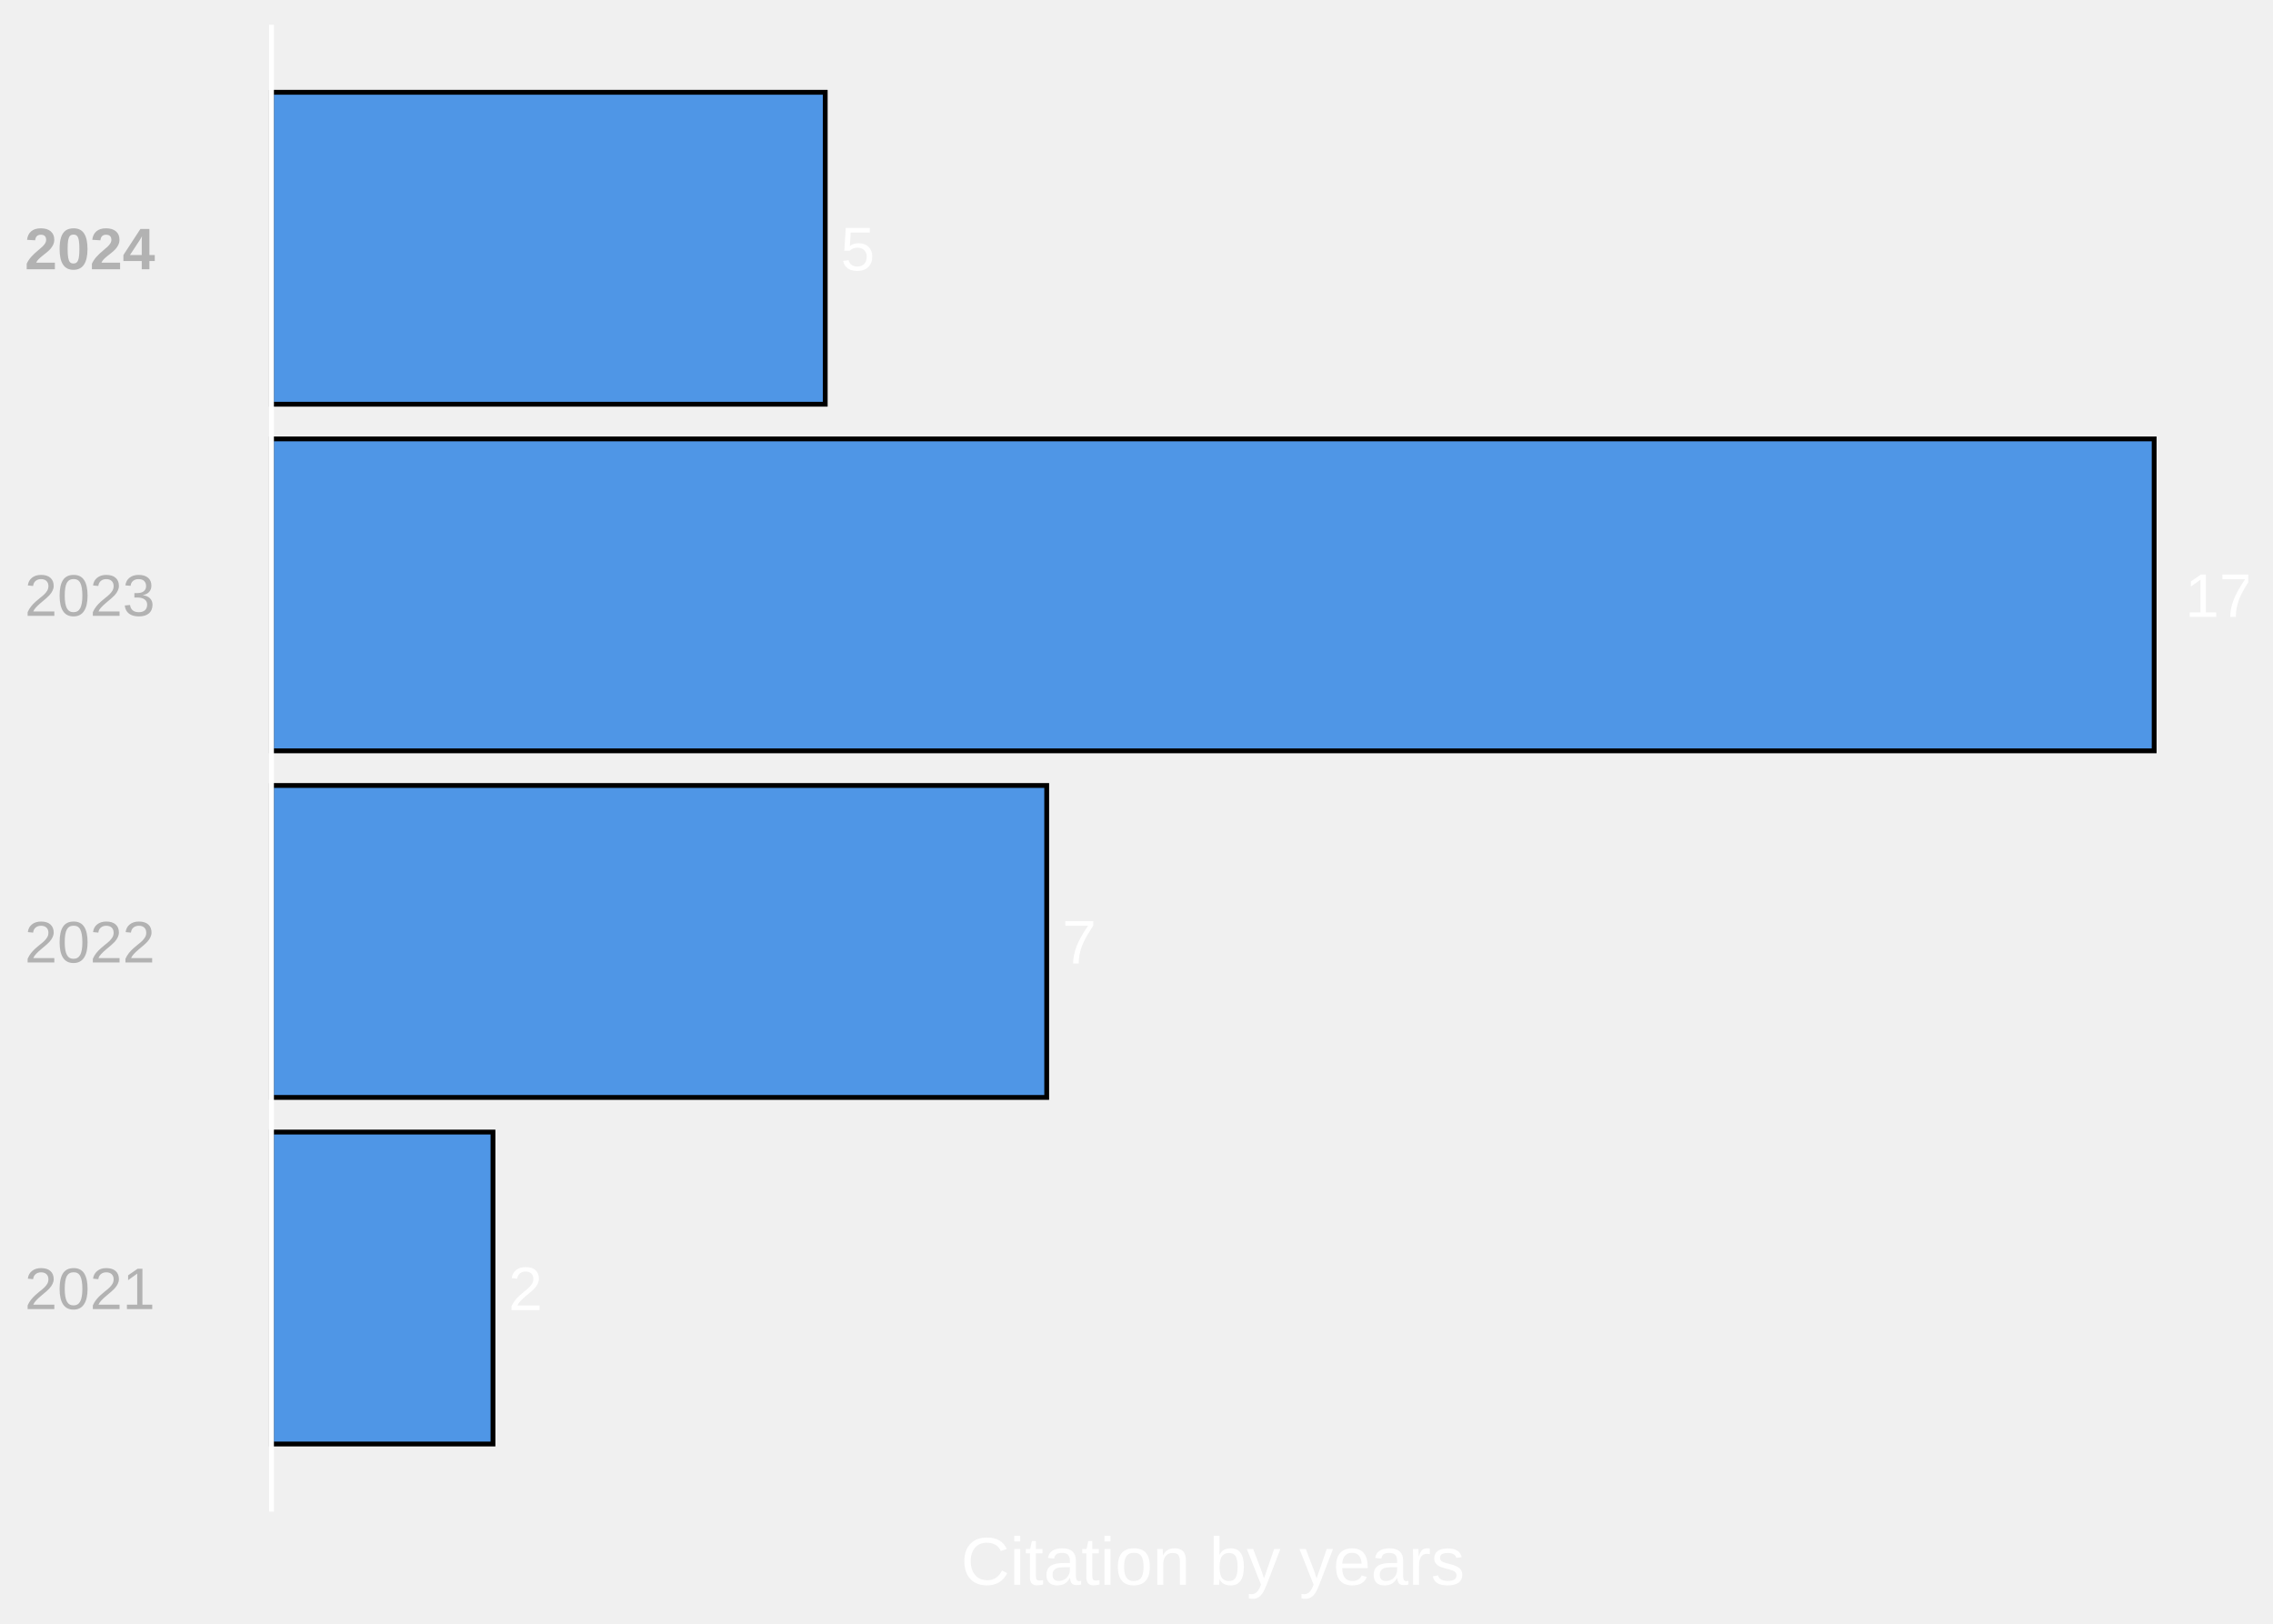
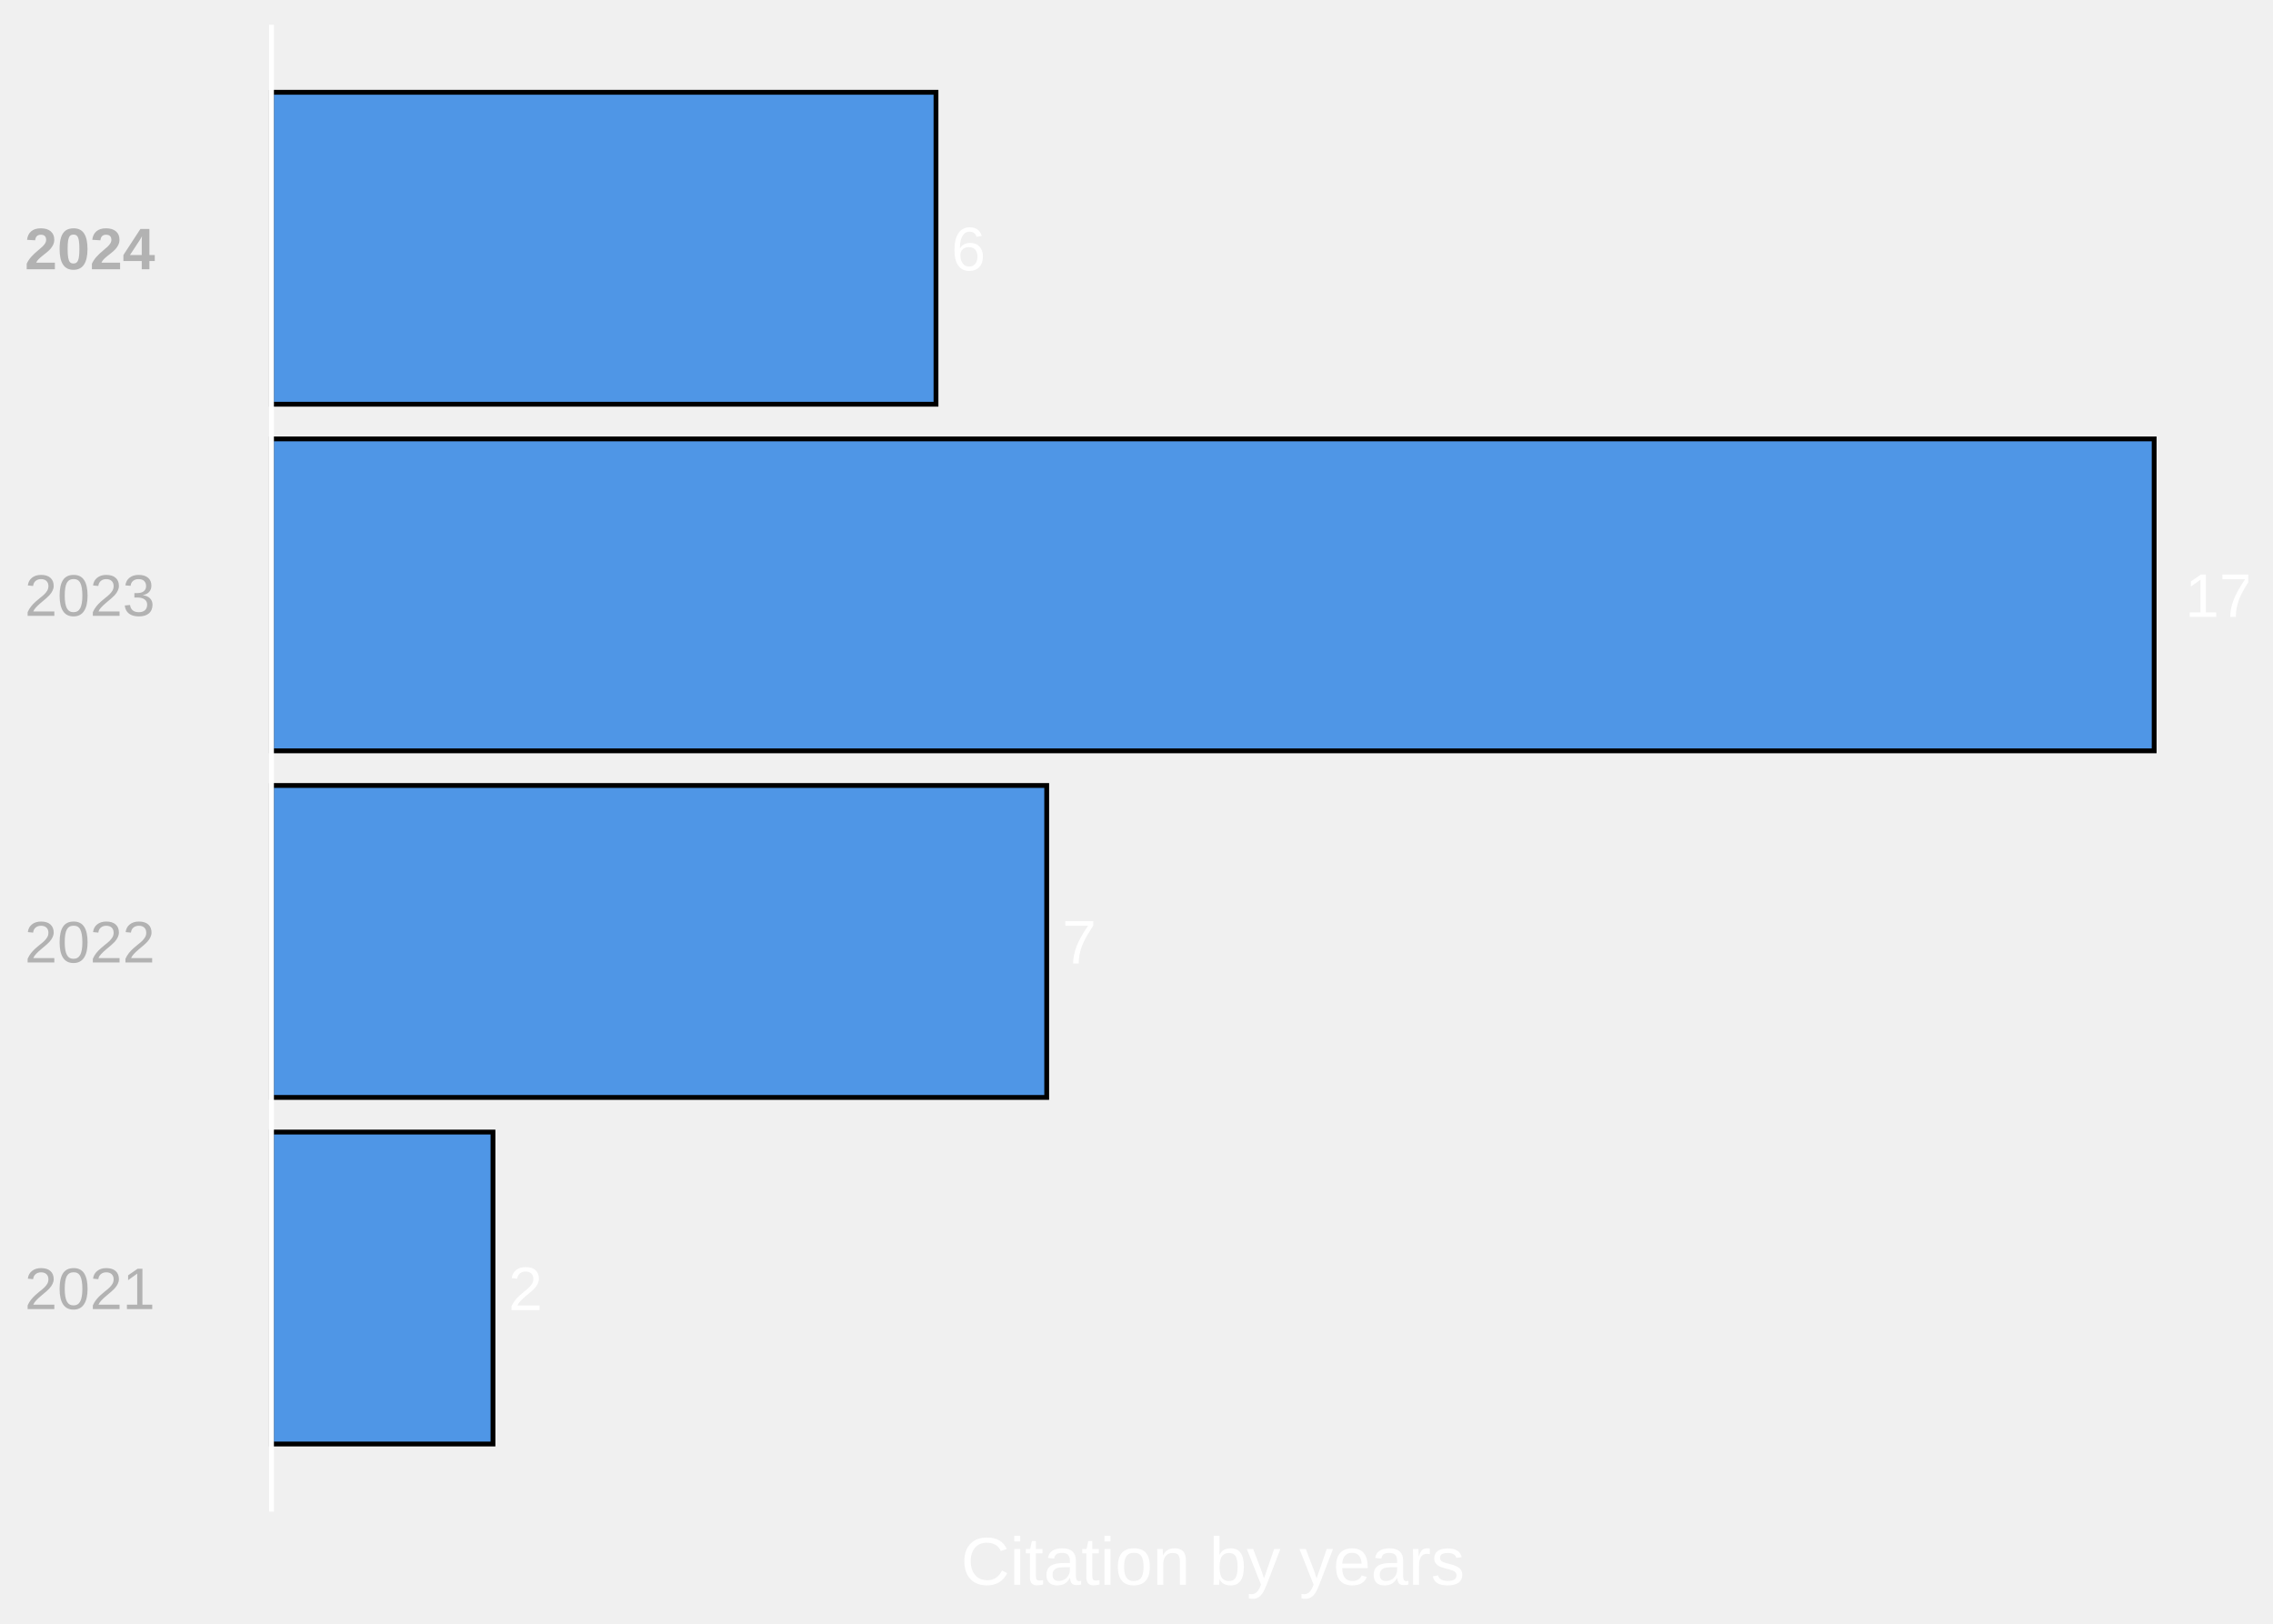
<svg xmlns="http://www.w3.org/2000/svg" class="svglite" width="504.00pt" height="360.00pt" viewBox="0 0 504.00 360.00">
  <defs>
    <style type="text/css">
    .svglite line, .svglite polyline, .svglite polygon, .svglite path, .svglite rect, .svglite circle {
      fill: none;
      stroke: #000000;
      stroke-linecap: round;
      stroke-linejoin: round;
      stroke-miterlimit: 10.00;
    }
    .svglite text {
      white-space: pre;
    }
  </style>
  </defs>
  <rect width="100%" height="100%" style="stroke: none; fill: none;" />
  <defs>
    <clipPath id="cpMC4wMHw1MDQuMDB8MC4wMHwzNjAuMDA=">
      <rect x="0.00" y="0.00" width="504.00" height="360.00" />
    </clipPath>
  </defs>
  <g clip-path="url(#cpMC4wMHw1MDQuMDB8MC4wMHwzNjAuMDA=)">
</g>
  <defs>
    <clipPath id="cpMzkuMzN8NDk4LjUyfDUuNDh8MzM1LjE0">
      <rect x="39.33" y="5.48" width="459.19" height="329.66" />
    </clipPath>
  </defs>
  <g clip-path="url(#cpMzkuMzN8NDk4LjUyfDUuNDh8MzM1LjE0)">
    <rect x="60.20" y="250.99" width="49.11" height="69.16" style="stroke-width: 1.07; stroke-linecap: butt; stroke-linejoin: miter; fill: #2780E3; fill-opacity: 0.80;" />
    <rect x="60.20" y="174.15" width="171.89" height="69.16" style="stroke-width: 1.07; stroke-linecap: butt; stroke-linejoin: miter; fill: #2780E3; fill-opacity: 0.80;" />
    <rect x="60.20" y="97.31" width="417.45" height="69.16" style="stroke-width: 1.07; stroke-linecap: butt; stroke-linejoin: miter; fill: #2780E3; fill-opacity: 0.80;" />
-     <rect x="60.20" y="20.46" width="122.78" height="69.16" style="stroke-width: 1.07; stroke-linecap: butt; stroke-linejoin: miter; fill: #2780E3; fill-opacity: 0.80;" />
+     <rect x="60.20" y="20.46" width="147.34" height="69.16" style="stroke-width: 1.07; stroke-linecap: butt; stroke-linejoin: miter; fill: #2780E3; fill-opacity: 0.80;" />
    <text x="112.73" y="290.46" style="font-size: 13.66px;fill: #FFFFFF; font-family: &quot;Arial&quot;;" textLength="7.60px" lengthAdjust="spacingAndGlyphs">2</text>
    <text x="235.51" y="213.62" style="font-size: 13.66px;fill: #FFFFFF; font-family: &quot;Arial&quot;;" textLength="7.60px" lengthAdjust="spacingAndGlyphs">7</text>
    <text x="484.48" y="136.78" style="font-size: 13.66px;fill: #FFFFFF; font-family: &quot;Arial&quot;;" textLength="15.19px" lengthAdjust="spacingAndGlyphs">17</text>
-     <text x="186.40" y="59.93" style="font-size: 13.66px;fill: #FFFFFF; font-family: &quot;Arial&quot;;" textLength="7.60px" lengthAdjust="spacingAndGlyphs">5</text>
+     <text x="210.95" y="59.93" style="font-size: 13.66px;fill: #FFFFFF; font-family: &quot;Arial&quot;;" textLength="7.60px" lengthAdjust="spacingAndGlyphs">6</text>
    <line x1="60.20" y1="335.14" x2="60.20" y2="5.48" style="stroke-width: 1.07; stroke: #FFFFFF; stroke-linecap: butt;" />
  </g>
  <g clip-path="url(#cpMC4wMHw1MDQuMDB8MC4wMHwzNjAuMDA=)">
    <text x="34.39" y="290.23" text-anchor="end" style="font-size: 13.00px;fill: #B2B2B2; font-family: &quot;Arial&quot;;" textLength="28.92px" lengthAdjust="spacingAndGlyphs">2021</text>
    <text x="34.39" y="213.39" text-anchor="end" style="font-size: 13.00px;fill: #B2B2B2; font-family: &quot;Arial&quot;;" textLength="28.92px" lengthAdjust="spacingAndGlyphs">2022</text>
    <text x="34.39" y="136.54" text-anchor="end" style="font-size: 13.00px;fill: #B2B2B2; font-family: &quot;Arial&quot;;" textLength="28.92px" lengthAdjust="spacingAndGlyphs">2023</text>
    <text x="34.39" y="59.70" text-anchor="end" style="font-size: 13.00px; font-weight: bold;fill: #B2B2B2; font-family: &quot;Arial&quot;;" textLength="28.92px" lengthAdjust="spacingAndGlyphs">2024</text>
    <text x="268.92" y="351.36" text-anchor="middle" style="font-size: 15.00px;fill: #FFFFFF; font-family: &quot;Arial&quot;;" textLength="111.70px" lengthAdjust="spacingAndGlyphs">Citation by years</text>
  </g>
</svg>
